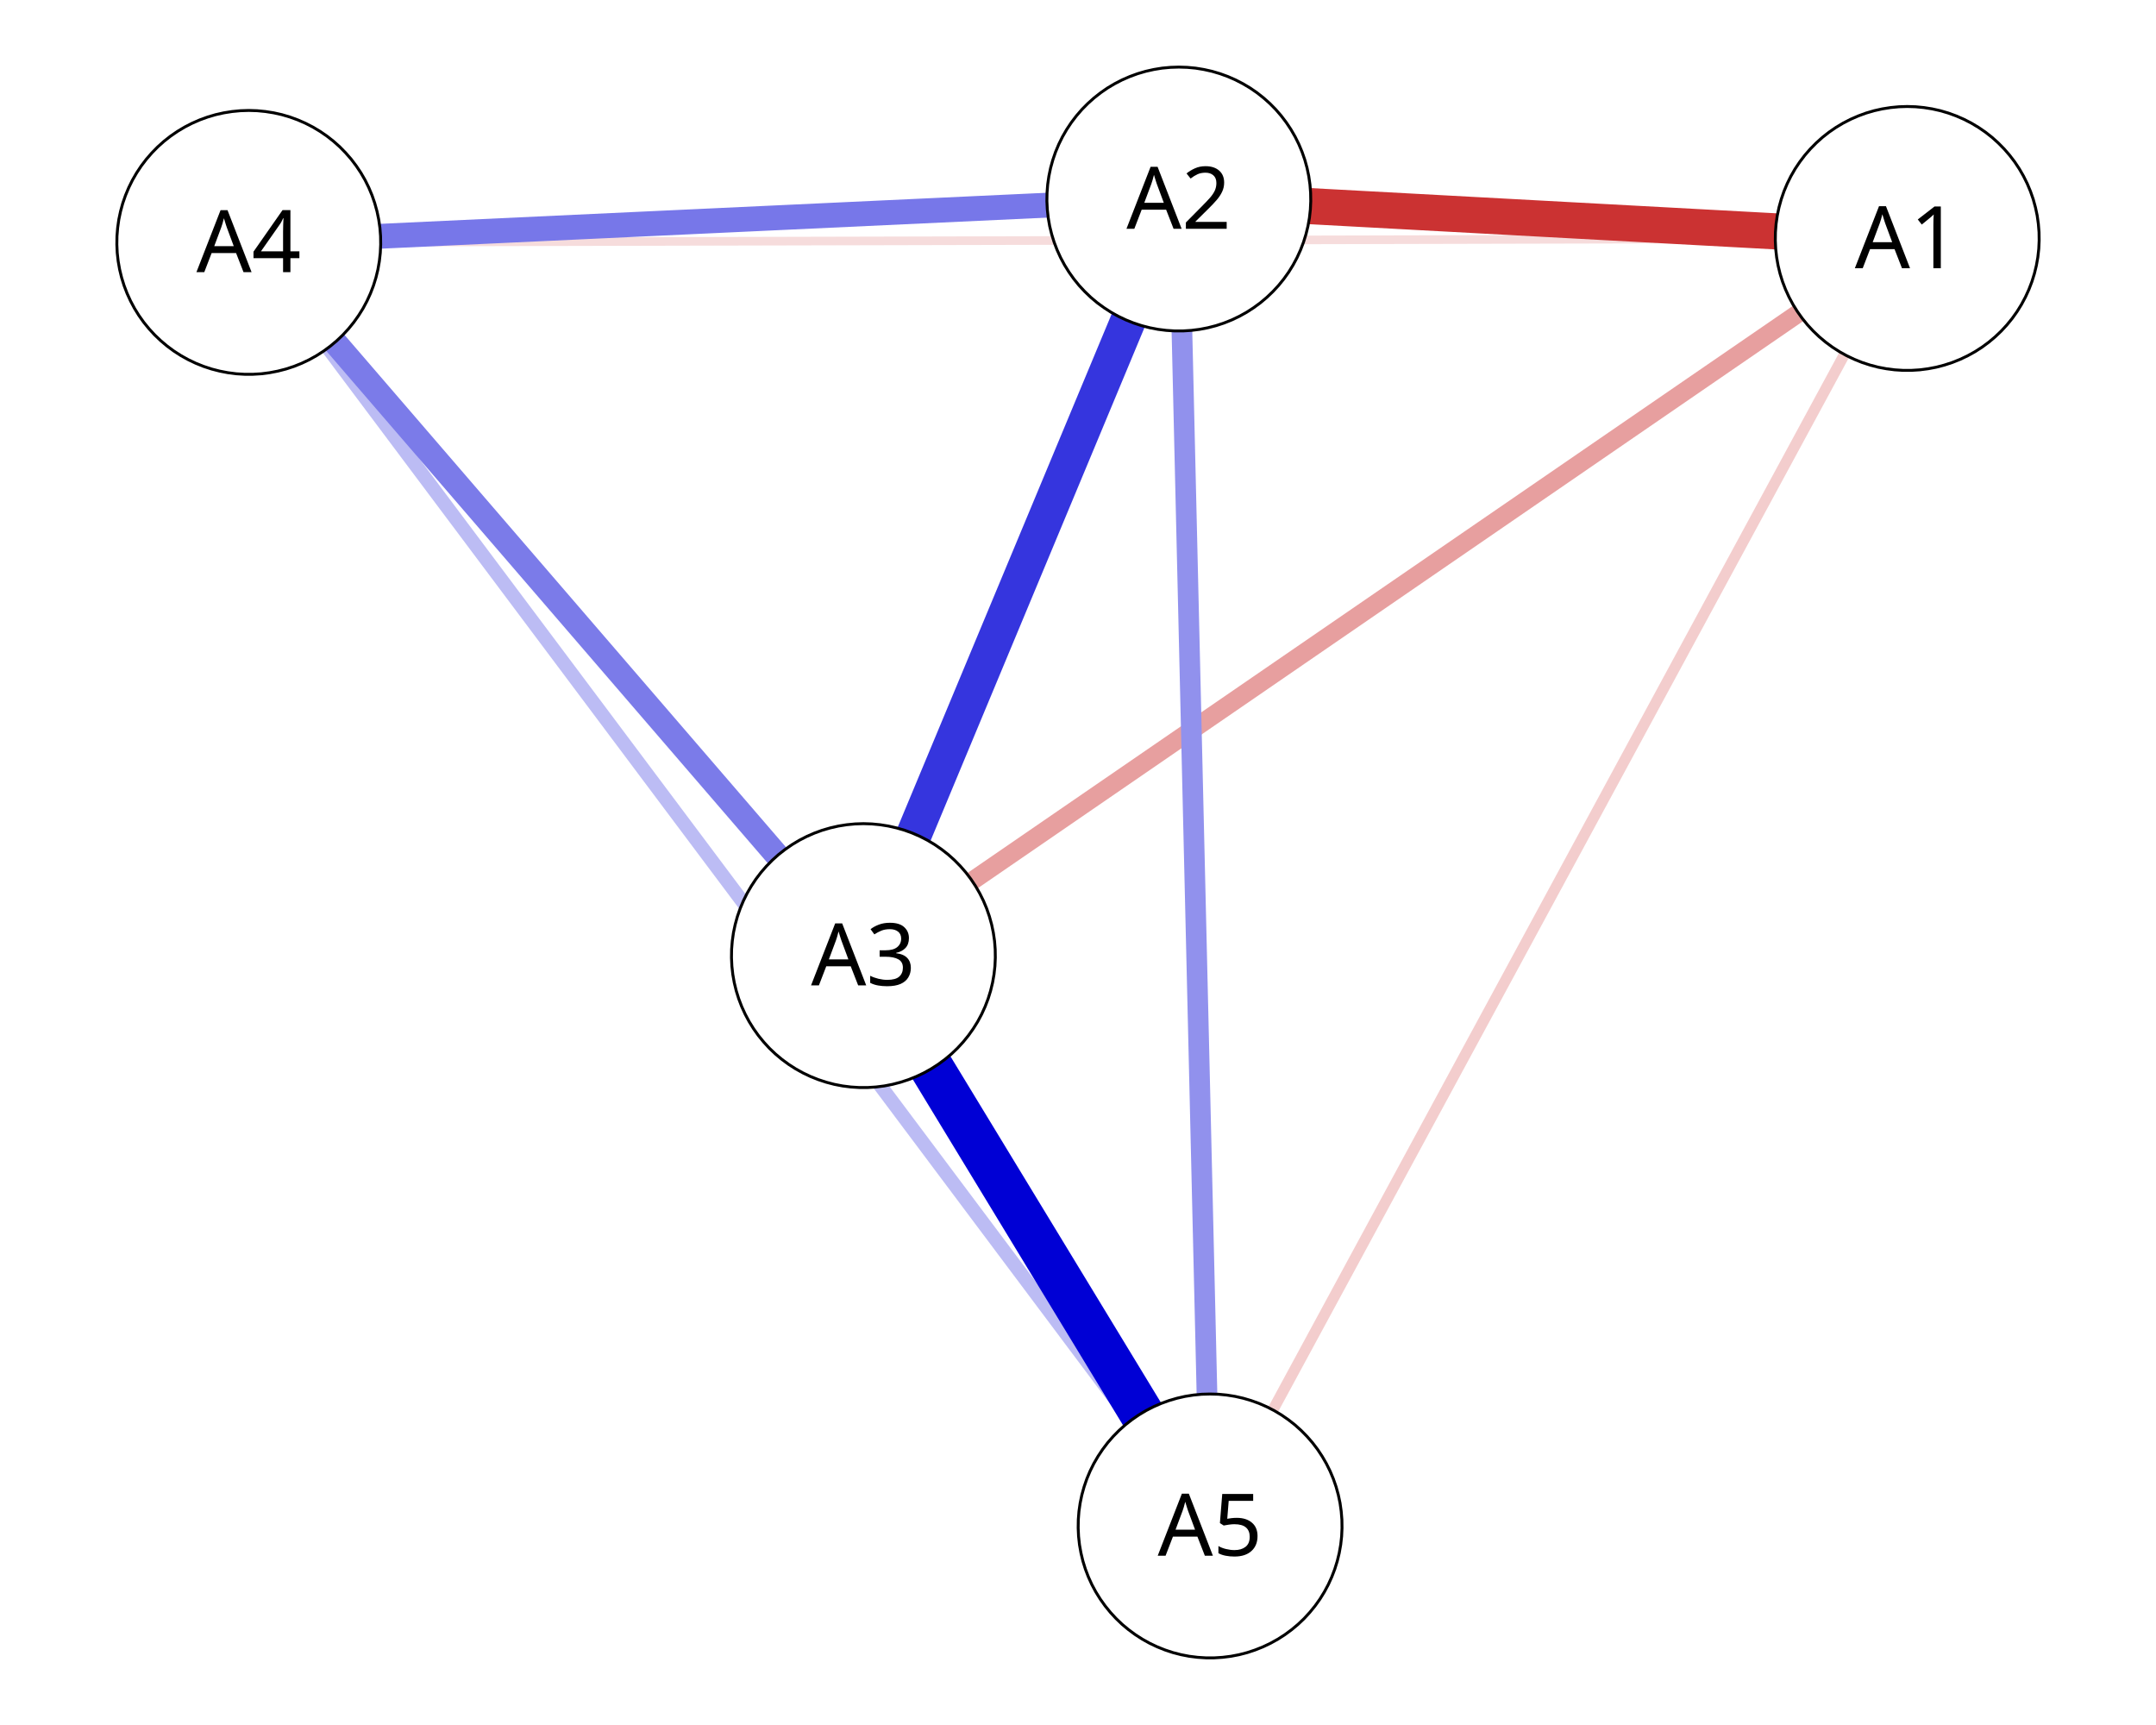
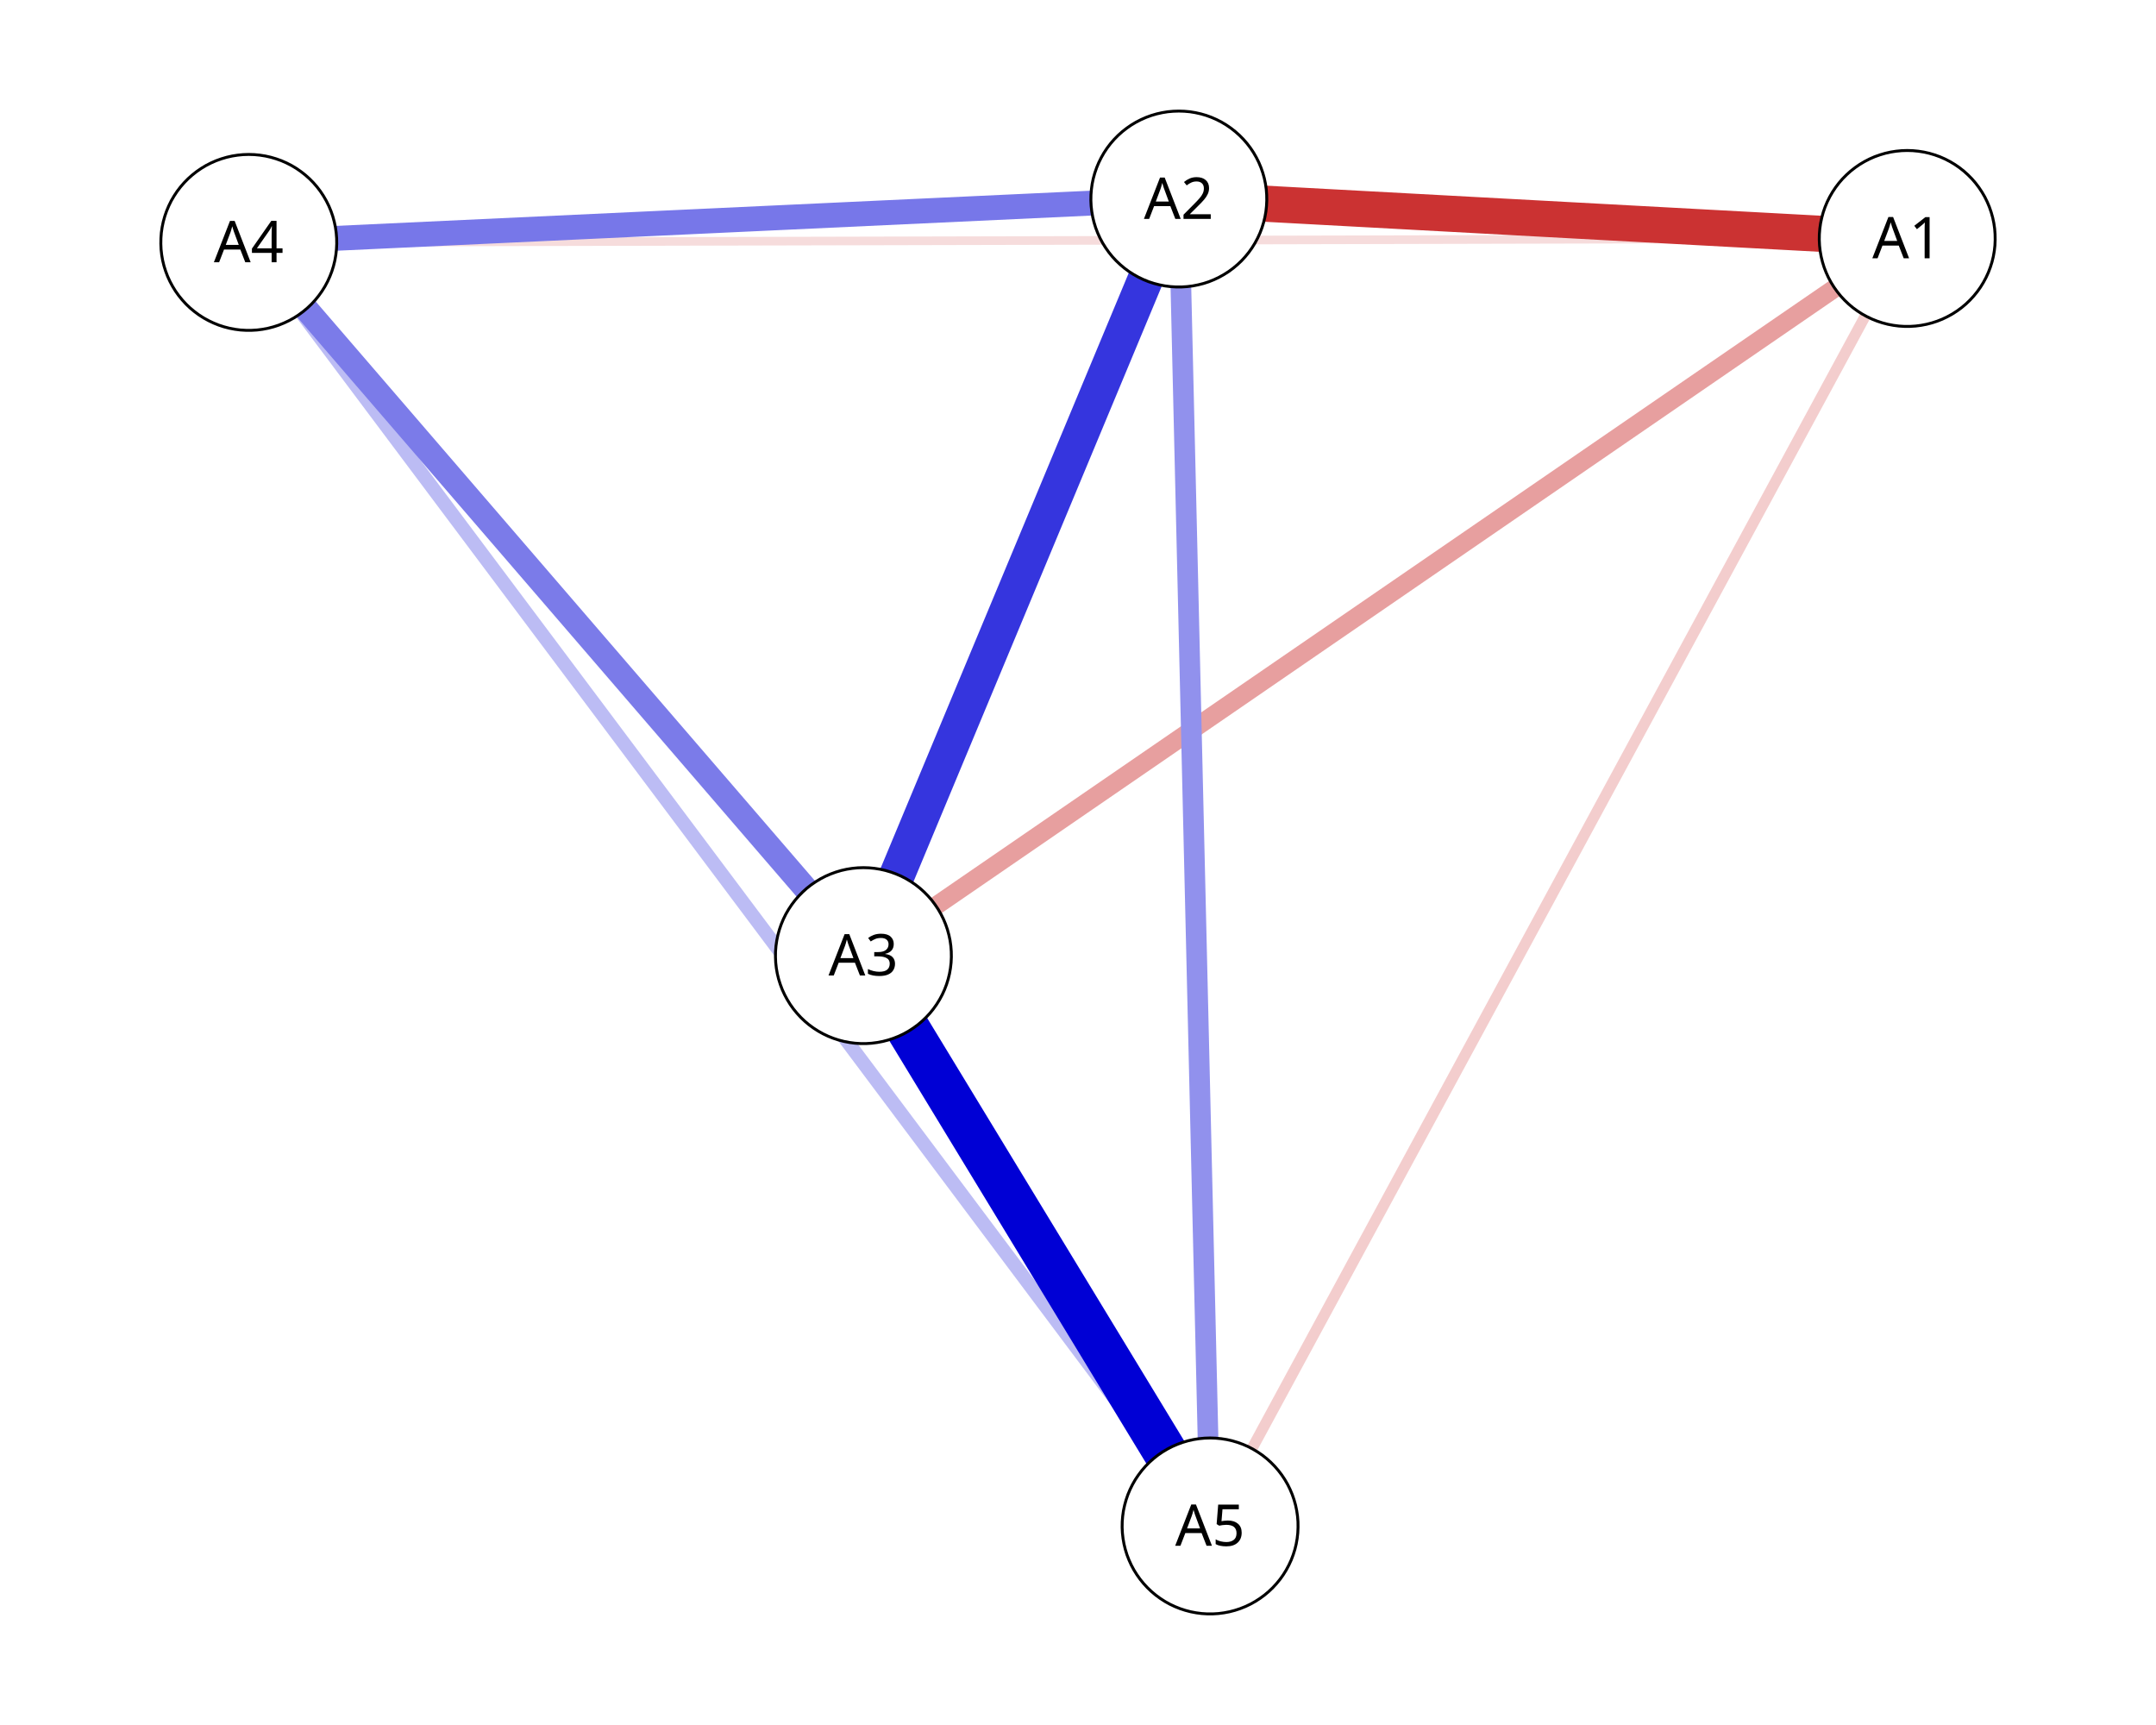
<svg xmlns="http://www.w3.org/2000/svg" class="svglite" data-engine-version="2.0" width="720.00pt" height="576.00pt" viewBox="0 0 720.00 576.00">
  <defs>
    <style type="text/css">
    .svglite line, .svglite polyline, .svglite polygon, .svglite path, .svglite rect, .svglite circle {
      fill: none;
      stroke: #000000;
      stroke-linecap: round;
      stroke-linejoin: round;
      stroke-miterlimit: 10.00;
    }
  </style>
  </defs>
  <rect width="100%" height="100%" style="stroke: none; fill: #FFFFFF;" />
  <defs>
    <clipPath id="cpMC4wMHw3MjAuMDB8MC4wMHw1NzYuMDA=">
      <rect x="0.00" y="0.00" width="720.00" height="576.00" />
    </clipPath>
  </defs>
  <g clip-path="url(#cpMC4wMHw3MjAuMDB8MC4wMHw1NzYuMDA=)">
    <polyline points="636.92,79.63 83.08,80.94 " style="stroke-width: 2.88; stroke: #F6DCDC;" />
    <polyline points="636.92,79.63 404.11,509.54 " style="stroke-width: 3.65; stroke: #F3CDCD;" />
    <polyline points="83.08,80.94 404.11,509.54 " style="stroke-width: 4.61; stroke: #BCBCF4;" />
    <polyline points="636.92,79.63 288.34,319.10 " style="stroke-width: 6.15; stroke: #E79F9F;" />
    <polyline points="393.67,66.46 404.11,509.54 " style="stroke-width: 6.90; stroke: #9191ED;" />
    <polyline points="288.34,319.10 83.08,80.94 " style="stroke-width: 8.10; stroke: #7B7BE9;" />
    <polyline points="393.67,66.46 83.08,80.94 " style="stroke-width: 8.30; stroke: #7777E9;" />
    <polyline points="393.67,66.46 288.34,319.10 " style="stroke-width: 11.87; stroke: #3535DE;" />
    <polyline points="636.92,79.63 393.67,66.46 " style="stroke-width: 12.06; stroke: #CB3232;" />
    <polyline points="288.34,319.10 404.11,509.54 " style="stroke-width: 14.74; stroke: #0000D5;" />
-     <polygon points="636.92,35.56 639.72,35.65 642.50,35.92 645.26,36.36 647.99,36.97 650.67,37.76 653.30,38.72 655.86,39.84 658.35,41.12 660.75,42.56 663.05,44.14 665.25,45.87 667.33,47.74 669.29,49.73 671.12,51.84 672.82,54.07 674.36,56.39 675.76,58.82 677.00,61.32 678.08,63.90 679.00,66.54 679.74,69.24 680.32,71.97 680.71,74.74 680.94,77.53 680.98,80.32 680.85,83.12 680.54,85.90 680.05,88.65 679.39,91.37 678.56,94.04 677.56,96.65 676.40,99.19 675.08,101.66 673.61,104.03 671.99,106.31 670.22,108.48 668.33,110.53 666.30,112.46 664.16,114.26 661.91,115.92 659.56,117.43 657.11,118.79 654.59,119.99 651.99,121.03 649.34,121.90 646.63,122.61 643.89,123.13 641.11,123.49 638.32,123.67 635.53,123.67 632.73,123.49 629.96,123.13 627.22,122.61 624.51,121.90 621.85,121.03 619.26,119.99 616.73,118.79 614.29,117.43 611.94,115.92 609.69,114.26 607.54,112.46 605.52,110.53 603.62,108.48 601.86,106.31 600.24,104.03 598.76,101.66 597.44,99.19 596.28,96.65 595.28,94.04 594.45,91.37 593.79,88.65 593.31,85.90 593.00,83.12 592.87,80.32 592.91,77.53 593.13,74.74 593.53,71.97 594.10,69.24 594.85,66.54 595.76,63.90 596.84,61.32 598.08,58.82 599.48,56.39 601.03,54.07 602.72,51.84 604.56,49.73 606.52,47.74 608.60,45.87 610.80,44.14 613.10,42.56 615.50,41.12 617.99,39.84 620.55,38.72 623.17,37.76 625.86,36.97 628.58,36.36 631.35,35.92 634.13,35.65 636.92,35.56 " style="stroke-width: 0.97; stroke: none; fill: #FFFFFF;" />
-     <polygon points="636.92,35.56 639.72,35.65 642.50,35.92 645.26,36.36 647.99,36.97 650.67,37.76 653.30,38.72 655.86,39.84 658.35,41.12 660.75,42.56 663.05,44.14 665.25,45.87 667.33,47.74 669.29,49.73 671.12,51.84 672.82,54.07 674.36,56.39 675.76,58.82 677.00,61.32 678.08,63.90 679.00,66.54 679.74,69.24 680.32,71.97 680.71,74.74 680.94,77.53 680.98,80.32 680.85,83.12 680.54,85.90 680.05,88.65 679.39,91.37 678.56,94.04 677.56,96.65 676.40,99.19 675.08,101.66 673.61,104.03 671.99,106.31 670.22,108.48 668.33,110.53 666.30,112.46 664.16,114.26 661.91,115.92 659.56,117.43 657.11,118.79 654.59,119.99 651.99,121.03 649.34,121.90 646.63,122.61 643.89,123.13 641.11,123.49 638.32,123.67 635.53,123.67 632.73,123.49 629.96,123.13 627.22,122.61 624.51,121.90 621.85,121.03 619.26,119.99 616.73,118.79 614.29,117.43 611.94,115.92 609.69,114.26 607.54,112.46 605.52,110.53 603.62,108.48 601.86,106.31 600.24,104.03 598.76,101.66 597.44,99.19 596.28,96.65 595.28,94.04 594.45,91.37 593.79,88.65 593.31,85.90 593.00,83.12 592.87,80.32 592.91,77.53 593.13,74.74 593.53,71.97 594.10,69.24 594.85,66.54 595.76,63.90 596.84,61.32 598.08,58.82 599.48,56.39 601.03,54.07 602.72,51.84 604.56,49.73 606.52,47.74 608.60,45.87 610.80,44.14 613.10,42.56 615.50,41.12 617.99,39.84 620.55,38.72 623.17,37.76 625.86,36.97 628.58,36.36 631.35,35.92 634.13,35.65 636.92,35.56 " style="stroke-width: 0.97; fill: none;" />
-     <polygon points="393.67,22.40 396.47,22.49 399.25,22.75 402.01,23.20 404.74,23.81 407.42,24.60 410.05,25.56 412.61,26.68 415.09,27.96 417.49,29.39 419.80,30.98 421.99,32.71 424.08,34.57 426.04,36.56 427.87,38.68 429.56,40.90 431.11,43.23 432.51,45.65 433.75,48.16 434.83,50.74 435.75,53.38 436.49,56.07 437.06,58.81 437.46,61.58 437.68,64.36 437.73,67.16 437.60,69.95 437.29,72.73 436.80,75.49 436.14,78.20 435.31,80.87 434.31,83.48 433.15,86.03 431.83,88.49 430.36,90.87 428.73,93.15 426.97,95.32 425.07,97.37 423.05,99.30 420.91,101.10 418.66,102.75 416.31,104.27 413.86,105.63 411.34,106.83 408.74,107.87 406.09,108.74 403.38,109.44 400.63,109.97 397.86,110.32 395.07,110.50 392.27,110.50 389.48,110.32 386.71,109.97 383.96,109.44 381.26,108.74 378.60,107.87 376.01,106.83 373.48,105.63 371.04,104.27 368.69,102.75 366.43,101.10 364.29,99.30 362.27,97.37 360.37,95.32 358.61,93.15 356.99,90.87 355.51,88.49 354.19,86.03 353.03,83.48 352.03,80.87 351.20,78.20 350.54,75.49 350.06,72.73 349.75,69.95 349.61,67.16 349.66,64.36 349.88,61.58 350.28,58.81 350.85,56.07 351.60,53.38 352.51,50.74 353.59,48.16 354.83,45.65 356.23,43.23 357.78,40.90 359.47,38.68 361.30,36.56 363.27,34.57 365.35,32.71 367.55,30.98 369.85,29.39 372.25,27.96 374.73,26.68 377.30,25.56 379.92,24.60 382.61,23.81 385.33,23.20 388.09,22.75 390.88,22.49 393.67,22.40 " style="stroke-width: 0.97; stroke: none; fill: #FFFFFF;" />
-     <polygon points="393.67,22.40 396.47,22.49 399.25,22.75 402.01,23.20 404.74,23.81 407.42,24.60 410.05,25.56 412.61,26.68 415.09,27.96 417.49,29.39 419.80,30.98 421.99,32.71 424.08,34.57 426.04,36.56 427.87,38.68 429.56,40.90 431.11,43.23 432.51,45.65 433.75,48.16 434.83,50.74 435.75,53.38 436.49,56.07 437.06,58.81 437.46,61.58 437.68,64.36 437.73,67.16 437.60,69.95 437.29,72.73 436.80,75.49 436.14,78.20 435.31,80.87 434.31,83.48 433.15,86.03 431.83,88.49 430.36,90.87 428.73,93.15 426.97,95.32 425.07,97.37 423.05,99.30 420.91,101.10 418.66,102.75 416.31,104.27 413.86,105.63 411.34,106.83 408.74,107.87 406.09,108.74 403.38,109.44 400.63,109.97 397.86,110.32 395.07,110.50 392.27,110.50 389.48,110.32 386.71,109.97 383.96,109.44 381.26,108.74 378.60,107.87 376.01,106.83 373.48,105.63 371.04,104.27 368.69,102.75 366.43,101.10 364.29,99.30 362.27,97.37 360.37,95.32 358.61,93.15 356.99,90.87 355.51,88.49 354.19,86.03 353.03,83.48 352.03,80.87 351.20,78.20 350.54,75.49 350.06,72.73 349.75,69.95 349.61,67.16 349.66,64.36 349.88,61.58 350.28,58.81 350.85,56.07 351.60,53.38 352.51,50.74 353.59,48.16 354.83,45.65 356.23,43.23 357.78,40.90 359.47,38.68 361.30,36.56 363.27,34.57 365.35,32.71 367.55,30.98 369.85,29.39 372.25,27.96 374.73,26.68 377.30,25.56 379.92,24.60 382.61,23.81 385.33,23.20 388.09,22.75 390.88,22.49 393.67,22.40 " style="stroke-width: 0.97; fill: none;" />
-     <polygon points="288.34,275.03 291.13,275.12 293.91,275.39 296.68,275.83 299.40,276.45 302.09,277.23 304.71,278.19 307.27,279.31 309.76,280.59 312.16,282.03 314.46,283.62 316.66,285.34 318.74,287.21 320.70,289.20 322.54,291.31 324.23,293.54 325.78,295.87 327.18,298.29 328.42,300.79 329.50,303.37 330.41,306.01 331.16,308.71 331.73,311.45 332.13,314.21 332.35,317.00 332.39,319.80 332.26,322.59 331.95,325.37 331.47,328.12 330.81,330.84 329.98,333.51 328.98,336.12 327.82,338.66 326.50,341.13 325.02,343.50 323.40,345.78 321.64,347.95 319.74,350.01 317.72,351.94 315.57,353.73 313.32,355.39 310.97,356.90 308.53,358.26 306.00,359.46 303.41,360.50 300.75,361.37 298.04,362.08 295.30,362.61 292.53,362.96 289.73,363.14 286.94,363.14 284.15,362.96 281.37,362.61 278.63,362.08 275.92,361.37 273.27,360.50 270.67,359.46 268.15,358.26 265.70,356.90 263.35,355.39 261.10,353.73 258.96,351.94 256.93,350.01 255.04,347.95 253.27,345.78 251.65,343.50 250.18,341.13 248.86,338.66 247.70,336.12 246.70,333.51 245.87,330.84 245.21,328.12 244.72,325.37 244.41,322.59 244.28,319.80 244.32,317.00 244.55,314.21 244.94,311.45 245.52,308.71 246.26,306.01 247.18,303.37 248.26,300.79 249.50,298.29 250.90,295.87 252.44,293.54 254.14,291.31 255.97,289.20 257.93,287.21 260.01,285.34 262.21,283.62 264.51,282.03 266.91,280.59 269.40,279.31 271.96,278.19 274.59,277.23 277.27,276.45 280.00,275.83 282.76,275.39 285.54,275.12 288.34,275.03 " style="stroke-width: 0.97; stroke: none; fill: #FFFFFF;" />
-     <polygon points="288.34,275.03 291.13,275.12 293.91,275.39 296.68,275.83 299.40,276.45 302.09,277.23 304.71,278.19 307.27,279.31 309.76,280.59 312.16,282.03 314.46,283.62 316.66,285.34 318.74,287.21 320.70,289.20 322.54,291.31 324.23,293.54 325.78,295.87 327.18,298.29 328.42,300.79 329.50,303.37 330.41,306.01 331.16,308.71 331.73,311.45 332.13,314.21 332.35,317.00 332.39,319.80 332.26,322.59 331.95,325.37 331.47,328.12 330.81,330.84 329.98,333.51 328.98,336.12 327.82,338.66 326.50,341.13 325.02,343.50 323.40,345.78 321.64,347.95 319.74,350.01 317.72,351.94 315.57,353.73 313.32,355.39 310.97,356.90 308.53,358.26 306.00,359.46 303.41,360.50 300.75,361.37 298.04,362.08 295.30,362.61 292.53,362.96 289.73,363.14 286.94,363.14 284.15,362.96 281.37,362.61 278.63,362.08 275.92,361.37 273.27,360.50 270.67,359.46 268.15,358.26 265.70,356.90 263.35,355.39 261.10,353.73 258.96,351.94 256.93,350.01 255.04,347.95 253.27,345.78 251.65,343.50 250.18,341.13 248.86,338.66 247.70,336.12 246.70,333.51 245.87,330.84 245.21,328.12 244.72,325.37 244.41,322.59 244.28,319.80 244.32,317.00 244.55,314.21 244.94,311.45 245.52,308.71 246.26,306.01 247.18,303.37 248.26,300.79 249.50,298.29 250.90,295.87 252.44,293.54 254.14,291.31 255.97,289.20 257.93,287.21 260.01,285.34 262.21,283.62 264.51,282.03 266.91,280.59 269.40,279.31 271.96,278.19 274.59,277.23 277.27,276.45 280.00,275.83 282.76,275.39 285.54,275.12 288.34,275.03 " style="stroke-width: 0.97; fill: none;" />
-     <polygon points="83.08,36.88 85.87,36.97 88.65,37.24 91.42,37.68 94.14,38.29 96.83,39.08 99.45,40.04 102.01,41.16 104.50,42.44 106.90,43.88 109.20,45.46 111.40,47.19 113.48,49.05 115.44,51.05 117.28,53.16 118.97,55.39 120.52,57.71 121.92,60.13 123.16,62.64 124.24,65.22 125.15,67.86 125.90,70.56 126.47,73.29 126.87,76.06 127.09,78.85 127.13,81.64 127.00,84.44 126.69,87.21 126.21,89.97 125.55,92.69 124.72,95.36 123.72,97.97 122.56,100.51 121.24,102.98 119.76,105.35 118.14,107.63 116.38,109.80 114.48,111.85 112.46,113.78 110.31,115.58 108.06,117.24 105.71,118.75 103.27,120.11 100.74,121.31 98.15,122.35 95.49,123.22 92.78,123.92 90.04,124.45 87.27,124.81 84.47,124.98 81.68,124.98 78.89,124.81 76.11,124.45 73.37,123.92 70.66,123.22 68.01,122.35 65.41,121.31 62.89,120.11 60.44,118.75 58.09,117.24 55.84,115.58 53.70,113.78 51.67,111.85 49.78,109.80 48.01,107.63 46.39,105.35 44.92,102.98 43.60,100.51 42.44,97.97 41.44,95.36 40.61,92.69 39.95,89.97 39.46,87.21 39.15,84.44 39.02,81.64 39.06,78.85 39.29,76.06 39.68,73.29 40.26,70.56 41.00,67.86 41.92,65.22 43.00,62.64 44.24,60.13 45.64,57.71 47.18,55.39 48.88,53.16 50.71,51.05 52.67,49.05 54.75,47.19 56.95,45.46 59.25,43.88 61.65,42.44 64.14,41.16 66.70,40.04 69.33,39.08 72.01,38.29 74.74,37.68 77.50,37.24 80.28,36.97 83.08,36.88 " style="stroke-width: 0.97; stroke: none; fill: #FFFFFF;" />
-     <polygon points="83.08,36.88 85.87,36.97 88.65,37.24 91.42,37.68 94.14,38.29 96.83,39.08 99.45,40.04 102.01,41.16 104.50,42.44 106.90,43.88 109.20,45.46 111.40,47.19 113.48,49.05 115.44,51.05 117.28,53.16 118.97,55.39 120.52,57.71 121.92,60.13 123.16,62.64 124.24,65.22 125.15,67.86 125.90,70.56 126.47,73.29 126.87,76.06 127.09,78.85 127.13,81.64 127.00,84.44 126.69,87.21 126.21,89.97 125.55,92.69 124.72,95.36 123.72,97.97 122.56,100.51 121.24,102.98 119.76,105.35 118.14,107.63 116.38,109.80 114.48,111.85 112.46,113.78 110.31,115.58 108.06,117.24 105.71,118.75 103.27,120.11 100.74,121.31 98.15,122.35 95.49,123.22 92.78,123.92 90.04,124.45 87.27,124.81 84.47,124.98 81.68,124.98 78.89,124.81 76.11,124.45 73.37,123.92 70.66,123.22 68.01,122.35 65.41,121.31 62.89,120.11 60.44,118.75 58.09,117.24 55.84,115.58 53.70,113.78 51.67,111.85 49.78,109.80 48.01,107.63 46.39,105.35 44.92,102.98 43.60,100.51 42.44,97.97 41.44,95.36 40.61,92.69 39.95,89.97 39.46,87.21 39.15,84.44 39.02,81.64 39.06,78.85 39.29,76.06 39.68,73.29 40.26,70.56 41.00,67.86 41.92,65.22 43.00,62.64 44.24,60.13 45.64,57.71 47.18,55.39 48.88,53.16 50.71,51.05 52.67,49.05 54.75,47.19 56.95,45.46 59.25,43.88 61.65,42.44 64.14,41.16 66.70,40.04 69.33,39.08 72.01,38.29 74.74,37.68 77.50,37.24 80.28,36.97 83.08,36.88 " style="stroke-width: 0.97; fill: none;" />
-     <polygon points="404.11,465.48 406.91,465.56 409.69,465.83 412.45,466.27 415.18,466.89 417.86,467.68 420.49,468.63 423.05,469.75 425.54,471.03 427.94,472.47 430.24,474.06 432.44,475.78 434.52,477.65 436.48,479.64 438.31,481.75 440.01,483.98 441.55,486.31 442.95,488.73 444.19,491.23 445.27,493.81 446.19,496.46 446.93,499.15 447.51,501.89 447.90,504.65 448.13,507.44 448.17,510.24 448.04,513.03 447.73,515.81 447.24,518.56 446.58,521.28 445.75,523.95 444.75,526.56 443.59,529.11 442.27,531.57 440.80,533.95 439.18,536.22 437.41,538.39 435.52,540.45 433.49,542.38 431.35,544.17 429.10,545.83 426.75,547.34 424.30,548.70 421.78,549.90 419.18,550.94 416.53,551.82 413.82,552.52 411.08,553.05 408.30,553.40 405.51,553.58 402.72,553.58 399.93,553.40 397.15,553.05 394.41,552.52 391.70,551.82 389.04,550.94 386.45,549.90 383.92,548.70 381.48,547.34 379.13,545.83 376.88,544.17 374.73,542.38 372.71,540.45 370.81,538.39 369.05,536.22 367.43,533.95 365.95,531.57 364.63,529.11 363.47,526.56 362.47,523.95 361.64,521.28 360.99,518.56 360.50,515.81 360.19,513.03 360.06,510.24 360.10,507.44 360.32,504.65 360.72,501.89 361.29,499.15 362.04,496.46 362.95,493.81 364.03,491.23 365.27,488.73 366.67,486.31 368.22,483.98 369.91,481.75 371.75,479.64 373.71,477.65 375.79,475.78 377.99,474.06 380.29,472.47 382.69,471.03 385.18,469.75 387.74,468.63 390.36,467.68 393.05,466.89 395.77,466.27 398.54,465.83 401.32,465.56 404.11,465.48 " style="stroke-width: 0.97; stroke: none; fill: #FFFFFF;" />
-     <polygon points="404.11,465.48 406.91,465.56 409.69,465.83 412.45,466.27 415.18,466.89 417.86,467.68 420.49,468.63 423.05,469.75 425.54,471.03 427.94,472.47 430.24,474.06 432.44,475.78 434.52,477.65 436.48,479.64 438.31,481.75 440.01,483.98 441.55,486.31 442.95,488.73 444.19,491.23 445.27,493.81 446.19,496.46 446.93,499.15 447.51,501.89 447.90,504.65 448.13,507.44 448.17,510.24 448.04,513.03 447.73,515.81 447.24,518.56 446.58,521.28 445.75,523.95 444.75,526.56 443.59,529.11 442.27,531.57 440.80,533.95 439.18,536.22 437.41,538.39 435.52,540.45 433.49,542.38 431.35,544.17 429.10,545.83 426.75,547.34 424.30,548.70 421.78,549.90 419.18,550.94 416.53,551.82 413.82,552.52 411.08,553.05 408.30,553.40 405.51,553.58 402.72,553.58 399.93,553.40 397.15,553.05 394.41,552.52 391.70,551.82 389.04,550.94 386.45,549.90 383.92,548.70 381.48,547.34 379.13,545.83 376.88,544.17 374.73,542.38 372.71,540.45 370.81,538.39 369.05,536.22 367.43,533.95 365.95,531.57 364.63,529.11 363.47,526.56 362.47,523.95 361.64,521.28 360.99,518.56 360.50,515.81 360.19,513.03 360.06,510.24 360.10,507.44 360.32,504.65 360.72,501.89 361.29,499.15 362.04,496.46 362.95,493.81 364.03,491.23 365.27,488.73 366.67,486.31 368.22,483.98 369.91,481.75 371.75,479.64 373.71,477.65 375.79,475.78 377.99,474.06 380.29,472.47 382.69,471.03 385.18,469.75 387.74,468.63 390.36,467.68 393.05,466.89 395.77,466.27 398.54,465.83 401.32,465.56 404.11,465.48 " style="stroke-width: 0.97; fill: none;" />
-     <text x="636.92" y="89.56" text-anchor="middle" style="font-size: 28.88px; font-family: sans;" textLength="35.33px" lengthAdjust="spacingAndGlyphs">A1</text>
-     <text x="393.67" y="76.40" text-anchor="middle" style="font-size: 28.88px; font-family: sans;" textLength="35.33px" lengthAdjust="spacingAndGlyphs">A2</text>
-     <text x="288.34" y="329.03" text-anchor="middle" style="font-size: 28.88px; font-family: sans;" textLength="35.33px" lengthAdjust="spacingAndGlyphs">A3</text>
-     <text x="83.08" y="90.88" text-anchor="middle" style="font-size: 28.88px; font-family: sans;" textLength="35.33px" lengthAdjust="spacingAndGlyphs">A4</text>
-     <text x="404.11" y="519.47" text-anchor="middle" style="font-size: 28.88px; font-family: sans;" textLength="35.33px" lengthAdjust="spacingAndGlyphs">A5</text>
+     <polygon points="636.92,50.25 638.79,50.31 640.64,50.49 642.48,50.78 644.30,51.19 646.09,51.72 647.84,52.35 649.55,53.10 651.21,53.96 652.80,54.91 654.34,55.97 655.80,57.12 657.19,58.37 658.50,59.69 659.72,61.10 660.85,62.59 661.88,64.14 662.82,65.75 663.64,67.42 664.36,69.14 664.97,70.90 665.47,72.70 665.85,74.52 666.12,76.37 666.26,78.23 666.29,80.09 666.21,81.95 666.00,83.81 665.68,85.64 665.24,87.45 664.68,89.23 664.02,90.97 663.24,92.67 662.36,94.31 661.38,95.90 660.30,97.41 659.12,98.86 657.86,100.23 656.51,101.52 655.08,102.72 653.58,103.82 652.01,104.83 650.38,105.73 648.70,106.54 646.97,107.23 645.20,107.81 643.39,108.28 641.56,108.63 639.72,108.87 637.86,108.99 635.99,108.99 634.13,108.87 632.28,108.63 630.45,108.28 628.65,107.81 626.88,107.23 625.15,106.54 623.46,105.73 621.83,104.83 620.27,103.82 618.76,102.72 617.34,101.52 615.99,100.23 614.72,98.86 613.55,97.41 612.47,95.90 611.48,94.31 610.60,92.67 609.83,90.97 609.16,89.23 608.61,87.45 608.17,85.64 607.85,83.81 607.64,81.95 607.55,80.09 607.58,78.23 607.73,76.37 607.99,74.52 608.38,72.70 608.87,70.90 609.48,69.14 610.20,67.42 611.03,65.75 611.96,64.14 612.99,62.59 614.12,61.10 615.34,59.69 616.65,58.37 618.04,57.12 619.51,55.97 621.04,54.91 622.64,53.96 624.30,53.10 626.01,52.35 627.76,51.72 629.55,51.19 631.36,50.78 633.20,50.49 635.06,50.31 636.92,50.25 " style="stroke-width: 0.97; stroke: none; fill: #FFFFFF;" />
+     <polygon points="636.92,50.25 638.79,50.31 640.64,50.49 642.48,50.78 644.30,51.19 646.09,51.72 647.84,52.35 649.55,53.10 651.21,53.96 652.80,54.91 654.34,55.97 655.80,57.12 657.19,58.37 658.50,59.69 659.72,61.10 660.85,62.59 661.88,64.14 662.82,65.75 663.64,67.42 664.36,69.14 664.97,70.90 665.47,72.70 665.85,74.52 666.12,76.37 666.26,78.23 666.29,80.09 666.21,81.95 666.00,83.81 665.68,85.64 665.24,87.45 664.68,89.23 664.02,90.97 663.24,92.67 662.36,94.31 661.38,95.90 660.30,97.41 659.12,98.86 657.86,100.23 656.51,101.52 655.08,102.72 653.58,103.82 652.01,104.83 650.38,105.73 648.70,106.54 646.97,107.23 645.20,107.81 643.39,108.28 641.56,108.63 639.72,108.87 637.86,108.99 635.99,108.99 634.13,108.87 632.28,108.63 630.45,108.28 628.65,107.81 626.88,107.23 625.15,106.54 623.46,105.73 621.83,104.83 620.27,103.82 618.76,102.72 617.34,101.52 615.99,100.23 614.72,98.86 613.55,97.41 612.47,95.90 611.48,94.31 610.60,92.67 609.83,90.97 609.16,89.23 608.61,87.45 608.17,85.64 607.85,83.81 607.64,81.95 607.55,80.09 607.58,78.23 607.73,76.37 607.99,74.52 608.38,72.70 608.87,70.90 609.48,69.14 610.20,67.42 611.03,65.75 611.96,64.14 612.99,62.59 614.12,61.10 615.34,59.69 616.65,58.37 618.04,57.12 619.51,55.97 621.04,54.91 622.64,53.96 624.30,53.10 626.01,52.35 627.76,51.72 629.55,51.19 631.36,50.78 633.20,50.49 635.06,50.31 636.92,50.25 " style="stroke-width: 0.97; fill: none;" />
+     <polygon points="393.67,37.09 395.53,37.15 397.39,37.32 399.23,37.62 401.05,38.03 402.84,38.55 404.59,39.19 406.30,39.94 407.95,40.79 409.55,41.75 411.09,42.81 412.55,43.96 413.94,45.20 415.25,46.53 416.47,47.94 417.60,49.42 418.63,50.97 419.56,52.59 420.39,54.26 421.11,55.98 421.72,57.74 422.22,59.54 422.60,61.36 422.87,63.21 423.01,65.06 423.04,66.93 422.95,68.79 422.75,70.64 422.42,72.48 421.98,74.29 421.43,76.07 420.77,77.81 419.99,79.51 419.11,81.15 418.13,82.73 417.05,84.25 415.87,85.70 414.61,87.07 413.26,88.35 411.83,89.55 410.33,90.66 408.76,91.66 407.13,92.57 405.45,93.37 403.72,94.07 401.95,94.65 400.14,95.11 398.31,95.47 396.46,95.70 394.60,95.82 392.74,95.82 390.88,95.70 389.03,95.47 387.20,95.11 385.40,94.65 383.62,94.07 381.89,93.37 380.21,92.57 378.58,91.66 377.01,90.66 375.51,89.55 374.09,88.35 372.74,87.07 371.47,85.70 370.30,84.25 369.22,82.73 368.23,81.15 367.35,79.51 366.58,77.81 365.91,76.07 365.36,74.29 364.92,72.48 364.60,70.64 364.39,68.79 364.30,66.93 364.33,65.06 364.48,63.21 364.74,61.36 365.12,59.54 365.62,57.74 366.23,55.98 366.95,54.26 367.78,52.59 368.71,50.97 369.74,49.42 370.87,47.94 372.09,46.53 373.40,45.20 374.79,43.96 376.26,42.81 377.79,41.75 379.39,40.79 381.05,39.94 382.75,39.19 384.51,38.55 386.29,38.03 388.11,37.62 389.95,37.32 391.81,37.15 393.67,37.09 " style="stroke-width: 0.97; stroke: none; fill: #FFFFFF;" />
+     <polygon points="393.67,37.09 395.53,37.15 397.39,37.32 399.23,37.62 401.05,38.03 402.84,38.55 404.59,39.19 406.30,39.94 407.95,40.79 409.55,41.75 411.09,42.81 412.55,43.96 413.94,45.20 415.25,46.53 416.47,47.94 417.60,49.42 418.63,50.97 419.56,52.59 420.39,54.26 421.11,55.98 421.72,57.74 422.22,59.54 422.60,61.36 422.87,63.21 423.01,65.06 423.04,66.93 422.95,68.79 422.75,70.64 422.42,72.48 421.98,74.29 421.43,76.07 420.77,77.81 419.99,79.51 419.11,81.15 418.13,82.73 417.05,84.25 415.87,85.70 414.61,87.07 413.26,88.35 411.83,89.55 410.33,90.66 408.76,91.66 407.13,92.57 405.45,93.37 403.72,94.07 401.95,94.65 400.14,95.11 398.31,95.47 396.46,95.70 394.60,95.82 392.74,95.82 390.88,95.70 389.03,95.47 387.20,95.11 385.40,94.65 383.62,94.07 381.89,93.37 380.21,92.57 378.58,91.66 377.01,90.66 375.51,89.55 374.09,88.35 372.74,87.07 371.47,85.70 370.30,84.25 369.22,82.73 368.23,81.15 367.35,79.51 366.58,77.81 365.91,76.07 365.36,74.29 364.92,72.48 364.60,70.64 364.39,68.79 364.30,66.93 364.33,65.06 364.48,63.21 364.74,61.36 365.12,59.54 365.62,57.74 366.23,55.98 366.95,54.26 367.78,52.59 368.71,50.97 369.74,49.42 370.87,47.94 372.09,46.53 373.40,45.20 374.79,43.96 376.26,42.81 377.79,41.75 379.39,40.79 381.05,39.94 382.75,39.19 384.51,38.55 386.29,38.03 388.11,37.62 389.95,37.32 391.81,37.15 393.67,37.09 " style="stroke-width: 0.97; fill: none;" />
+     <polygon points="288.34,289.72 290.20,289.78 292.06,289.96 293.90,290.25 295.71,290.66 297.50,291.19 299.25,291.83 300.96,292.57 302.62,293.43 304.22,294.39 305.75,295.44 307.22,296.59 308.61,297.84 309.92,299.17 311.14,300.57 312.26,302.06 313.30,303.61 314.23,305.22 315.06,306.89 315.78,308.61 316.39,310.38 316.88,312.17 317.27,314.00 317.53,315.84 317.68,317.70 317.71,319.56 317.62,321.43 317.41,323.28 317.09,325.11 316.65,326.92 316.10,328.70 315.43,330.45 314.66,332.14 313.78,333.78 312.79,335.37 311.71,336.89 310.54,338.33 309.27,339.70 307.92,340.99 306.50,342.19 304.99,343.29 303.43,344.30 301.80,345.21 300.11,346.01 298.38,346.70 296.61,347.28 294.81,347.75 292.98,348.10 291.13,348.34 289.27,348.46 287.40,348.46 285.54,348.34 283.70,348.10 281.87,347.75 280.06,347.28 278.29,346.70 276.56,346.01 274.88,345.21 273.25,344.30 271.68,343.29 270.18,342.19 268.75,340.99 267.40,339.70 266.14,338.33 264.96,336.89 263.88,335.37 262.90,333.78 262.02,332.14 261.24,330.45 260.58,328.70 260.02,326.92 259.58,325.11 259.26,323.28 259.05,321.43 258.97,319.56 258.99,317.70 259.14,315.84 259.41,314.00 259.79,312.17 260.29,310.38 260.90,308.61 261.62,306.89 262.44,305.22 263.38,303.61 264.41,302.06 265.54,300.57 266.76,299.17 268.07,297.84 269.45,296.59 270.92,295.44 272.46,294.39 274.05,293.43 275.71,292.57 277.42,291.83 279.17,291.19 280.96,290.66 282.78,290.25 284.62,289.96 286.47,289.78 288.34,289.72 " style="stroke-width: 0.97; stroke: none; fill: #FFFFFF;" />
+     <polygon points="288.34,289.72 290.20,289.78 292.06,289.96 293.90,290.25 295.71,290.66 297.50,291.19 299.25,291.83 300.96,292.57 302.62,293.43 304.22,294.39 305.75,295.44 307.22,296.59 308.61,297.84 309.92,299.17 311.14,300.57 312.26,302.06 313.30,303.61 314.23,305.22 315.06,306.89 315.78,308.61 316.39,310.38 316.88,312.17 317.27,314.00 317.53,315.84 317.68,317.70 317.71,319.56 317.62,321.43 317.41,323.28 317.09,325.11 316.65,326.92 316.10,328.70 315.43,330.45 314.66,332.14 313.78,333.78 312.79,335.37 311.71,336.89 310.54,338.33 309.27,339.70 307.92,340.99 306.50,342.19 304.99,343.29 303.43,344.30 301.80,345.21 300.11,346.01 298.38,346.70 296.61,347.28 294.81,347.75 292.98,348.10 291.13,348.34 289.27,348.46 287.40,348.46 285.54,348.34 283.70,348.10 281.87,347.75 280.06,347.28 278.29,346.70 276.56,346.01 274.88,345.21 273.25,344.30 271.68,343.29 270.18,342.19 268.75,340.99 267.40,339.70 266.14,338.33 264.96,336.89 263.88,335.37 262.90,333.78 262.02,332.14 261.24,330.45 260.58,328.70 260.02,326.92 259.58,325.11 259.26,323.28 259.05,321.43 258.97,319.56 258.99,317.70 259.14,315.84 259.41,314.00 259.79,312.17 260.29,310.38 260.90,308.61 261.62,306.89 262.44,305.22 263.38,303.61 264.41,302.06 265.54,300.57 266.76,299.17 268.07,297.84 269.45,296.59 270.92,295.44 272.46,294.39 274.05,293.43 275.71,292.57 277.42,291.83 279.17,291.19 280.96,290.66 282.78,290.25 284.62,289.96 286.47,289.78 288.34,289.72 " style="stroke-width: 0.97; fill: none;" />
+     <polygon points="83.08,51.57 84.94,51.63 86.80,51.81 88.64,52.10 90.45,52.51 92.24,53.04 93.99,53.67 95.70,54.42 97.36,55.27 98.96,56.23 100.49,57.29 101.96,58.44 103.35,59.68 104.66,61.01 105.88,62.42 107.01,63.90 108.04,65.46 108.97,67.07 109.80,68.74 110.52,70.46 111.13,72.22 111.62,74.02 112.01,75.84 112.27,77.69 112.42,79.55 112.45,81.41 112.36,83.27 112.15,85.12 111.83,86.96 111.39,88.77 110.84,90.55 110.17,92.29 109.40,93.99 108.52,95.63 107.53,97.22 106.45,98.73 105.28,100.18 104.01,101.55 102.66,102.84 101.24,104.03 99.73,105.14 98.17,106.15 96.54,107.05 94.85,107.85 93.12,108.55 91.35,109.13 89.55,109.60 87.72,109.95 85.87,110.19 84.01,110.30 82.14,110.30 80.28,110.19 78.44,109.95 76.61,109.60 74.80,109.13 73.03,108.55 71.30,107.85 69.62,107.05 67.99,106.15 66.42,105.14 64.92,104.03 63.49,102.84 62.14,101.55 60.88,100.18 59.70,98.73 58.62,97.22 57.64,95.63 56.76,93.99 55.98,92.29 55.32,90.55 54.76,88.77 54.32,86.96 54.00,85.12 53.79,83.27 53.71,81.41 53.74,79.55 53.88,77.69 54.15,75.84 54.53,74.02 55.03,72.22 55.64,70.46 56.36,68.74 57.18,67.07 58.12,65.46 59.15,63.90 60.28,62.42 61.50,61.01 62.81,59.68 64.20,58.44 65.66,57.29 67.20,56.23 68.79,55.27 70.45,54.42 72.16,53.67 73.91,53.04 75.70,52.51 77.52,52.10 79.36,51.81 81.21,51.63 83.08,51.57 " style="stroke-width: 0.97; stroke: none; fill: #FFFFFF;" />
+     <polygon points="83.08,51.57 84.94,51.63 86.80,51.81 88.64,52.10 90.45,52.51 92.24,53.04 93.99,53.67 95.70,54.42 97.36,55.27 98.96,56.23 100.49,57.29 101.96,58.44 103.35,59.68 104.66,61.01 105.88,62.42 107.01,63.90 108.04,65.46 108.97,67.07 109.80,68.74 110.52,70.46 111.13,72.22 111.62,74.02 112.01,75.84 112.27,77.69 112.42,79.55 112.45,81.41 112.36,83.27 112.15,85.12 111.83,86.96 111.39,88.77 110.84,90.55 110.17,92.29 109.40,93.99 108.52,95.63 107.53,97.22 106.45,98.73 105.28,100.18 104.01,101.55 102.66,102.84 101.24,104.03 99.73,105.14 98.17,106.15 96.54,107.05 94.85,107.85 93.12,108.55 91.35,109.13 89.55,109.60 87.72,109.95 85.87,110.19 84.01,110.30 82.14,110.30 80.28,110.19 78.44,109.95 76.61,109.60 74.80,109.13 73.03,108.55 71.30,107.85 69.62,107.05 67.99,106.15 66.42,105.14 64.92,104.03 63.49,102.84 62.14,101.55 60.88,100.18 59.70,98.73 58.62,97.22 57.64,95.63 56.76,93.99 55.98,92.29 55.32,90.55 54.76,88.77 54.32,86.96 54.00,85.12 53.79,83.27 53.71,81.41 53.74,79.55 53.88,77.69 54.15,75.84 54.53,74.02 55.03,72.22 55.64,70.46 56.36,68.74 57.18,67.07 58.12,65.46 59.15,63.90 60.28,62.42 61.50,61.01 62.81,59.68 64.20,58.44 65.66,57.29 67.20,56.23 68.79,55.27 70.45,54.42 72.16,53.67 73.91,53.04 75.70,52.51 77.52,52.10 79.36,51.81 81.21,51.63 83.08,51.57 " style="stroke-width: 0.97; fill: none;" />
+     <polygon points="404.11,480.16 405.98,480.22 407.83,480.40 409.67,480.69 411.49,481.10 413.28,481.63 415.03,482.27 416.74,483.01 418.40,483.87 419.99,484.83 421.53,485.88 423.00,487.04 424.38,488.28 425.69,489.61 426.91,491.02 428.04,492.50 429.07,494.05 430.01,495.67 430.83,497.34 431.55,499.05 432.16,500.82 432.66,502.61 433.04,504.44 433.31,506.28 433.46,508.14 433.48,510.00 433.40,511.87 433.19,513.72 432.87,515.55 432.43,517.37 431.87,519.15 431.21,520.89 430.43,522.58 429.55,524.23 428.57,525.81 427.49,527.33 426.31,528.77 425.05,530.14 423.70,531.43 422.27,532.63 420.77,533.73 419.20,534.74 417.57,535.65 415.89,536.45 414.16,537.14 412.39,537.72 410.59,538.19 408.75,538.54 406.91,538.78 405.05,538.90 403.18,538.90 401.32,538.78 399.47,538.54 397.64,538.19 395.84,537.72 394.07,537.14 392.34,536.45 390.65,535.65 389.02,534.74 387.46,533.73 385.96,532.63 384.53,531.43 383.18,530.14 381.91,528.77 380.74,527.33 379.66,525.81 378.67,524.23 377.79,522.58 377.02,520.89 376.35,519.15 375.80,517.37 375.36,515.55 375.04,513.72 374.83,511.87 374.74,510.00 374.77,508.14 374.92,506.28 375.18,504.44 375.57,502.61 376.06,500.82 376.67,499.05 377.39,497.34 378.22,495.67 379.15,494.05 380.19,492.50 381.31,491.02 382.53,489.61 383.84,488.28 385.23,487.04 386.70,485.88 388.23,484.83 389.83,483.87 391.49,483.01 393.20,482.27 394.95,481.63 396.74,481.10 398.55,480.69 400.39,480.40 402.25,480.22 404.11,480.16 " style="stroke-width: 0.97; stroke: none; fill: #FFFFFF;" />
+     <polygon points="404.11,480.16 405.98,480.22 407.83,480.40 409.67,480.69 411.49,481.10 413.28,481.63 415.03,482.27 416.74,483.01 418.40,483.87 419.99,484.83 421.53,485.88 423.00,487.04 424.38,488.28 425.69,489.61 426.91,491.02 428.04,492.50 429.07,494.05 430.01,495.67 430.83,497.34 431.55,499.05 432.16,500.82 432.66,502.61 433.04,504.44 433.31,506.28 433.46,508.14 433.48,510.00 433.40,511.87 433.19,513.72 432.87,515.55 432.43,517.37 431.87,519.15 431.21,520.89 430.43,522.58 429.55,524.23 428.57,525.81 427.49,527.33 426.31,528.77 425.05,530.14 423.70,531.43 422.27,532.63 420.77,533.73 419.20,534.74 417.57,535.65 415.89,536.45 414.16,537.14 412.39,537.72 410.59,538.19 408.75,538.54 406.91,538.78 405.05,538.90 403.18,538.90 401.32,538.78 399.47,538.54 397.64,538.19 395.84,537.72 394.07,537.14 392.34,536.45 390.65,535.65 389.02,534.74 387.46,533.73 385.96,532.63 384.53,531.43 383.18,530.14 381.91,528.77 380.74,527.33 379.66,525.81 378.67,524.23 377.79,522.58 377.02,520.89 376.35,519.15 375.80,517.37 375.36,515.55 375.04,513.72 374.83,511.87 374.74,510.00 374.77,508.14 374.92,506.28 375.18,504.44 375.57,502.61 376.06,500.82 376.67,499.05 377.39,497.34 378.22,495.67 379.15,494.05 380.19,492.50 381.31,491.02 382.53,489.61 383.84,488.28 385.23,487.04 386.70,485.88 388.23,484.83 389.83,483.87 391.49,483.01 393.20,482.27 394.95,481.63 396.74,481.10 398.55,480.69 400.39,480.40 402.25,480.22 404.11,480.16 " style="stroke-width: 0.97; fill: none;" />
+     <text x="636.92" y="86.25" text-anchor="middle" style="font-size: 19.25px; font-family: sans;" textLength="23.55px" lengthAdjust="spacingAndGlyphs">A1</text>
+     <text x="393.67" y="73.09" text-anchor="middle" style="font-size: 19.25px; font-family: sans;" textLength="23.55px" lengthAdjust="spacingAndGlyphs">A2</text>
+     <text x="288.34" y="325.72" text-anchor="middle" style="font-size: 19.25px; font-family: sans;" textLength="23.55px" lengthAdjust="spacingAndGlyphs">A3</text>
+     <text x="83.08" y="87.57" text-anchor="middle" style="font-size: 19.25px; font-family: sans;" textLength="23.55px" lengthAdjust="spacingAndGlyphs">A4</text>
+     <text x="404.11" y="516.16" text-anchor="middle" style="font-size: 19.25px; font-family: sans;" textLength="23.55px" lengthAdjust="spacingAndGlyphs">A5</text>
  </g>
</svg>
